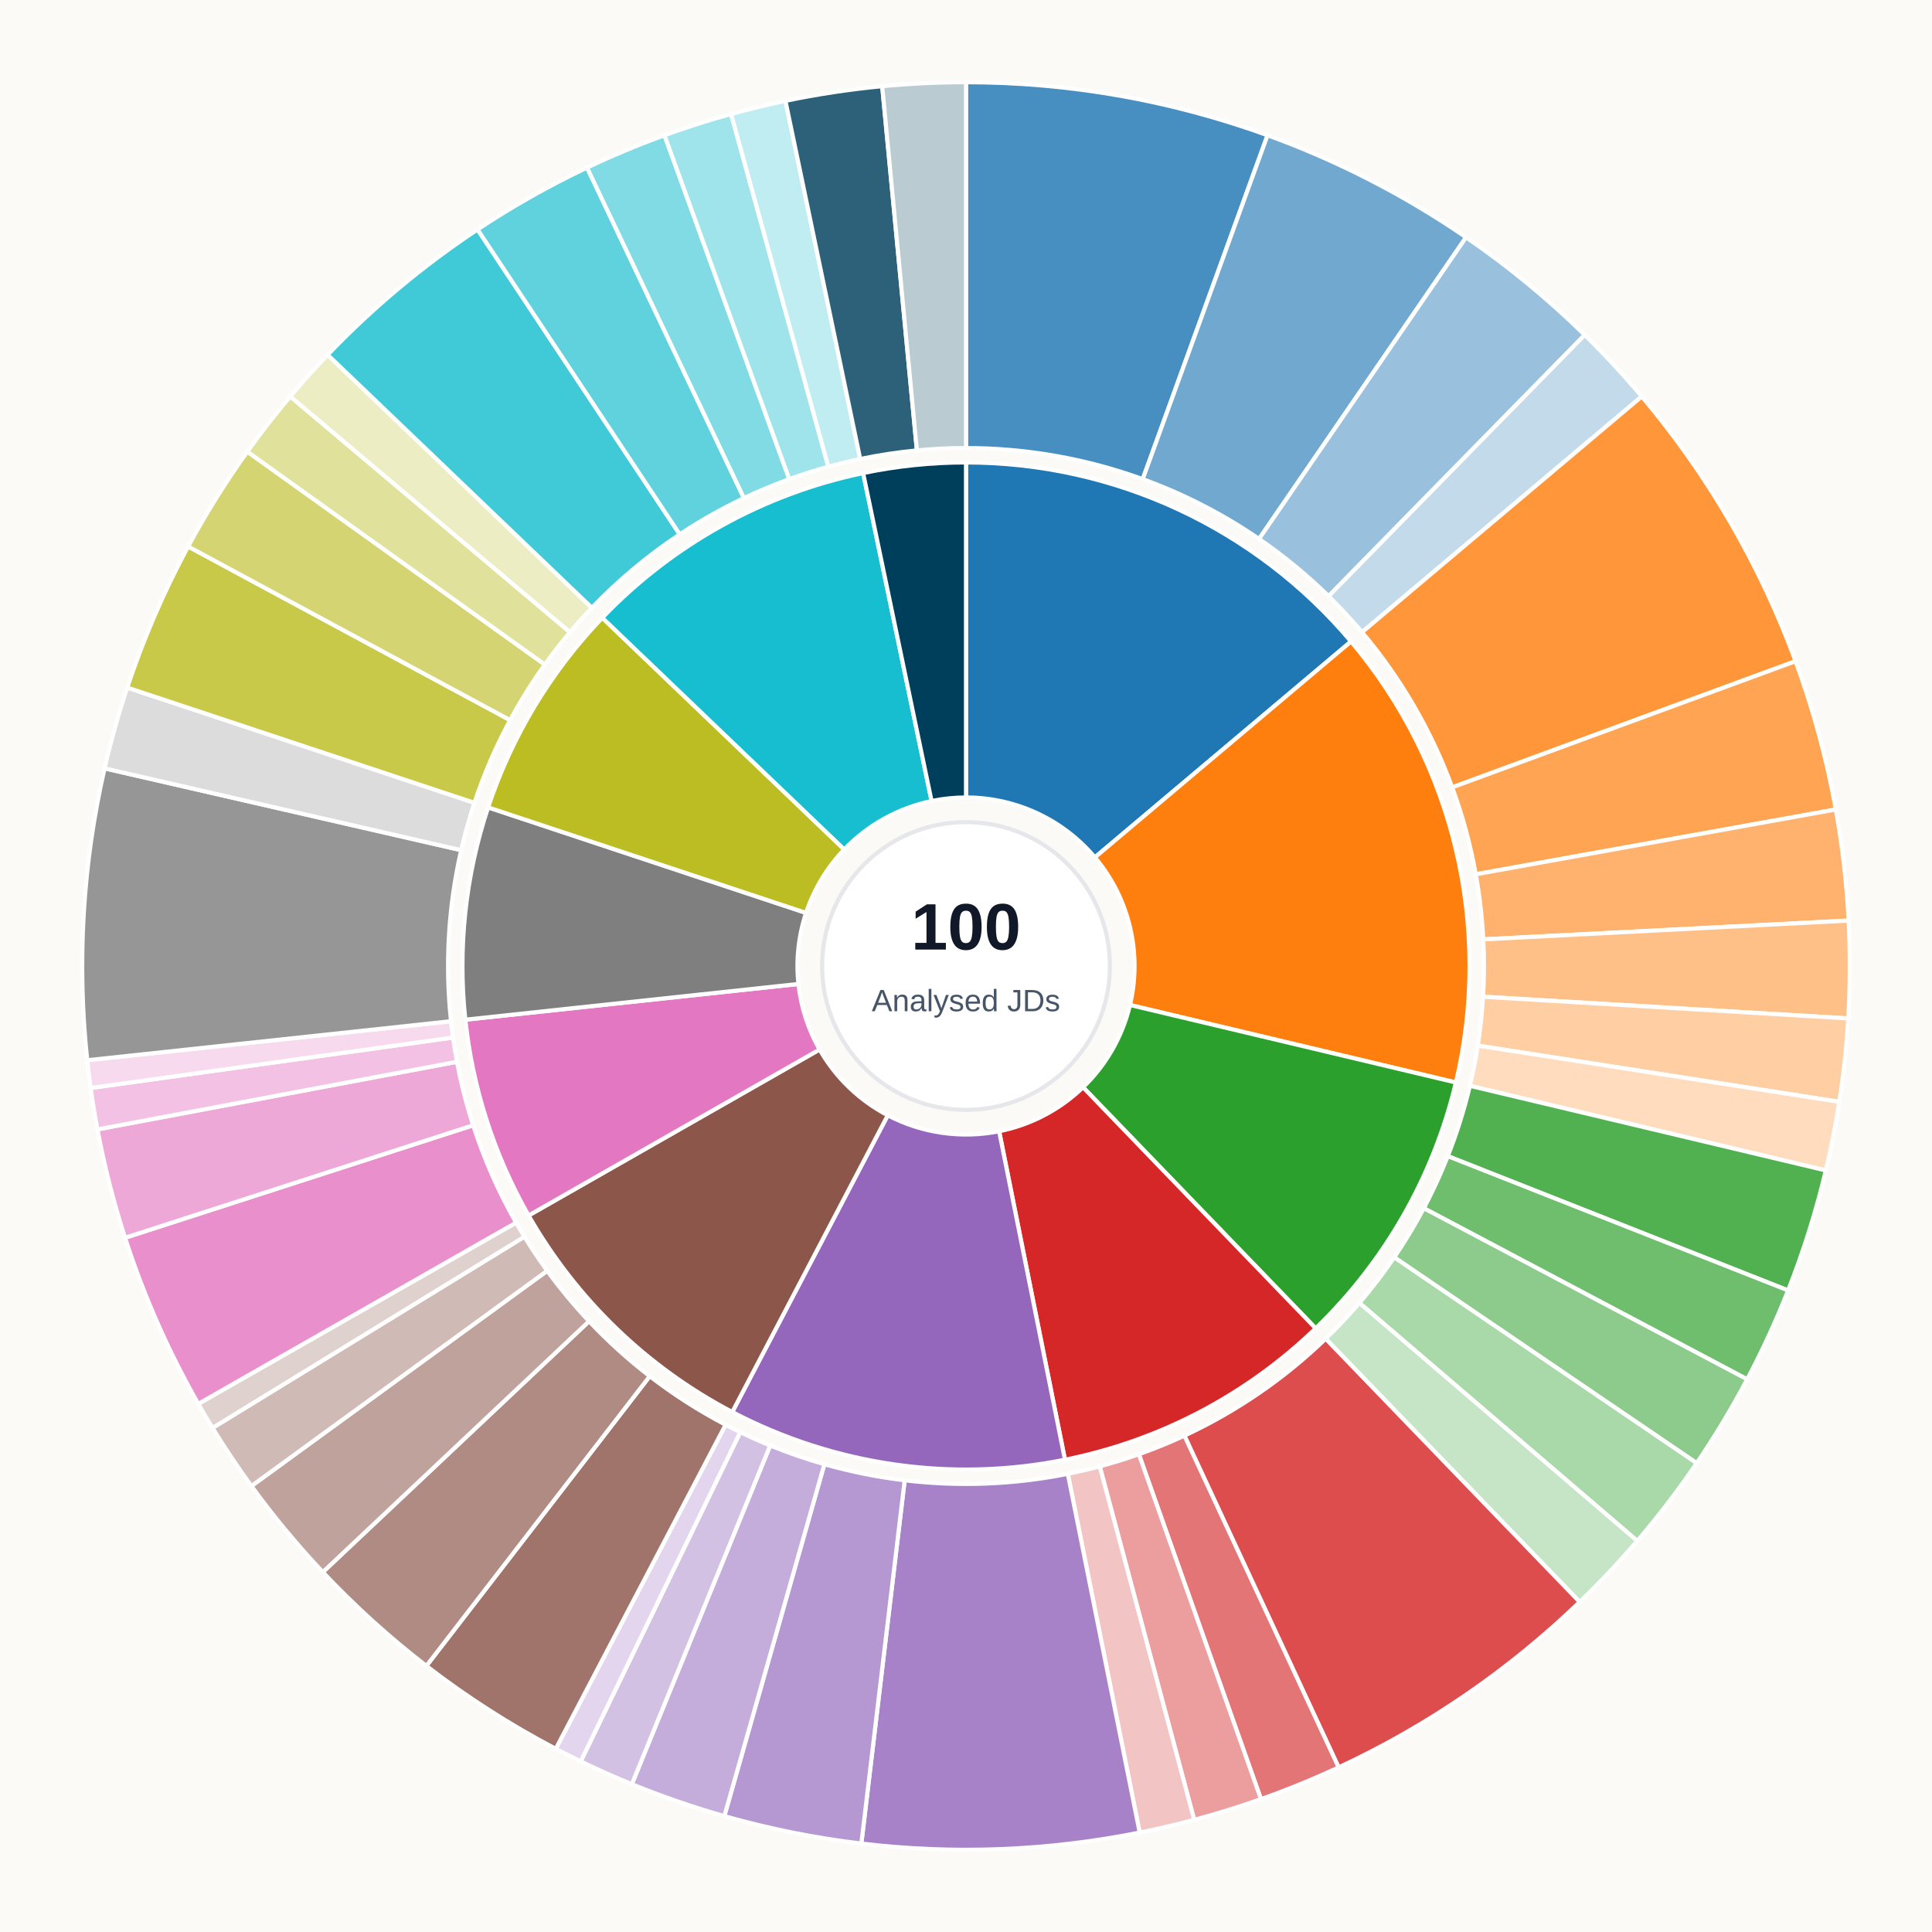
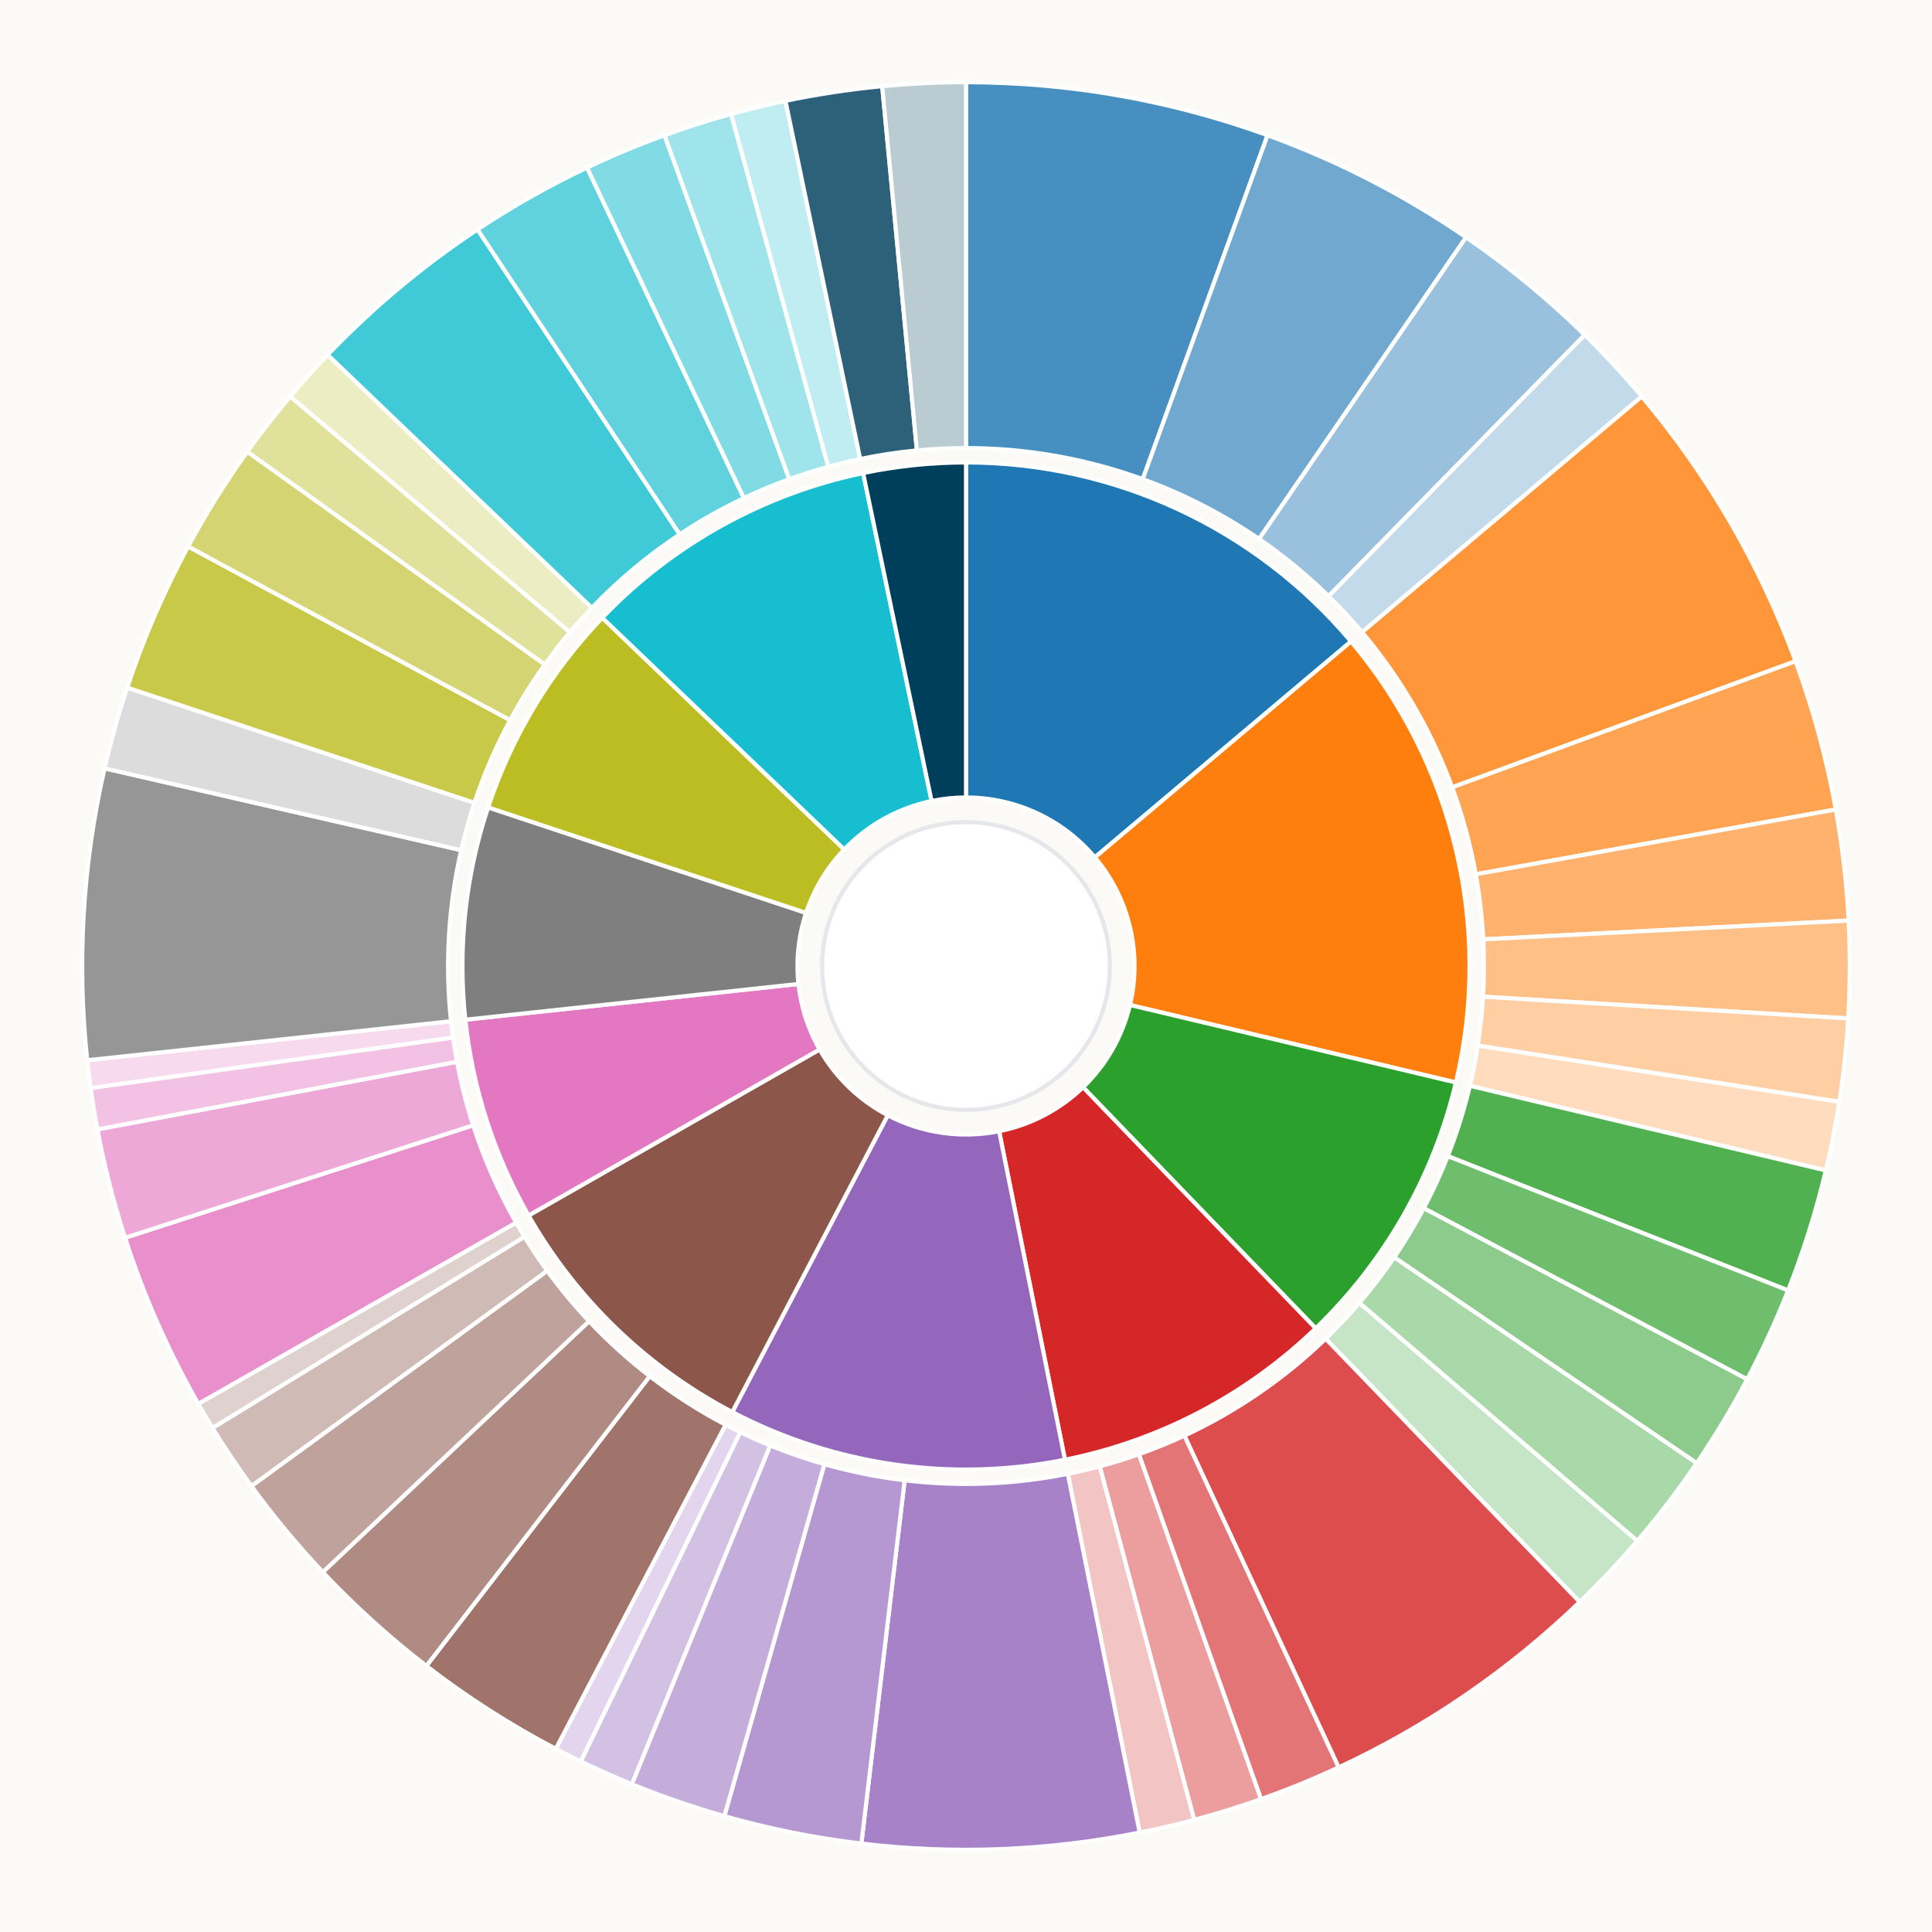
<svg xmlns="http://www.w3.org/2000/svg" width="940" height="940" viewBox="0 0 940 940" role="img" aria-labelledby="title desc">
  <rect width="940" height="940" fill="#fbfaf7" />
  <style>

        text { font-family: Aptos, Calibri, Arial, sans-serif; fill: #111827; pointer-events: none; }
        .segment path { stroke: #ffffff; stroke-width: 2; }
        .segment { transition: transform 180ms ease, opacity 180ms ease, filter 180ms ease; cursor: pointer; outline: none; }
        .segment.is-dimmed { opacity: 0.18; }
        .segment.is-active { filter: drop-shadow(0 12px 18px rgba(15, 23, 42, 0.20)); }
        .segment:focus-visible path { stroke: #111827; stroke-width: 3; }
        
</style>
  <g class="ring">
    <g class="segment segment-heading" tabindex="0" role="button" data-type="heading" data-heading="Learning design &amp; digital learning" data-label="Learning design &amp; digital learning" data-total="55" data-top-subskills="Instructional design (22) || Learning architecture &amp; programme design (16) || Digital learning production (11) || Learning needs analysis (6)" data-color="#1f77b4" data-dx="5.90" data-dy="-12.69">
      <path d="M 470.00 225.00 A 245.00 245.00 0 0 1 657.33 312.10 L 532.70 417.15 A 82.00 82.00 0 0 0 470.00 388.00 Z" fill="#1f77b4" />
    </g>
    <g class="segment segment-subskill" tabindex="0" role="button" data-type="subskill" data-heading="Learning design &amp; digital learning" data-subskill="Instructional design" data-label="Instructional design" data-jds="22" data-pct="22%" data-weight="34.5" data-member-phrases="instructional design | learning principles | design expertise | design process | learning theories" data-dx="3.12" data-dy="-17.73">
      <path d="M 470.00 40.00 A 430.00 430.00 0 0 1 616.71 65.80 L 555.98 233.12 A 252.00 252.00 0 0 0 470.00 218.00 Z" fill="#478fc1" />
    </g>
    <g class="segment segment-subskill" tabindex="0" role="button" data-type="subskill" data-heading="Learning design &amp; digital learning" data-subskill="Learning architecture &amp; programme design" data-label="Learning architecture &amp; programme design" data-jds="16" data-pct="16%" data-weight="21.8" data-member-phrases="learning programmes | learning products | end-to-end learning design | scenario-based learning | learning journeys | programme design" data-dx="8.23" data-dy="-16.01">
      <path d="M 616.71 65.80 A 430.00 430.00 0 0 1 713.30 115.45 L 612.58 262.22 A 252.00 252.00 0 0 0 555.98 233.12 Z" fill="#70a8cf" />
    </g>
    <g class="segment segment-subskill" tabindex="0" role="button" data-type="subskill" data-heading="Learning design &amp; digital learning" data-subskill="Digital learning production" data-label="Digital learning production" data-jds="11" data-pct="11%" data-weight="16.5" data-member-phrases="engaging digital learning experiences | creating digital learning content | elearning development | courseware and media | outcome-driven elearning" data-dx="11.44" data-dy="-13.90">
      <path d="M 713.30 115.45 A 430.00 430.00 0 0 1 771.03 162.95 L 646.42 290.06 A 252.00 252.00 0 0 0 612.58 262.22 Z" fill="#99c1dd" />
    </g>
    <g class="segment segment-subskill" tabindex="0" role="button" data-type="subskill" data-heading="Learning design &amp; digital learning" data-subskill="Learning needs analysis" data-label="Learning needs analysis" data-jds="6" data-pct="6%" data-weight="6.0" data-member-phrases="learning needs analysis | learner-centred design" data-dx="13.20" data-dy="-12.24">
      <path d="M 771.03 162.95 A 430.00 430.00 0 0 1 798.79 192.88 L 662.69 307.59 A 252.00 252.00 0 0 0 646.42 290.06 Z" fill="#c2daea" />
    </g>
    <g class="segment segment-heading" tabindex="0" role="button" data-type="heading" data-heading="Stakeholder management &amp; collaboration" data-label="Stakeholder management &amp; collaboration" data-total="59" data-top-subskills="Stakeholder management (22) || Cross-functional collaboration (11) || SME collaboration (8) || Client relationship management (7) || Performance consulting (6) || Business alignment (5)" data-color="#ff7f0e" data-dx="13.62" data-dy="-3.24">
      <path d="M 657.33 312.10 A 245.00 245.00 0 0 1 708.35 526.68 L 549.78 488.97 A 82.00 82.00 0 0 0 532.70 417.15 Z" fill="#ff7f0e" />
    </g>
    <g class="segment segment-subskill" tabindex="0" role="button" data-type="subskill" data-heading="Stakeholder management &amp; collaboration" data-subskill="Stakeholder management" data-label="Stakeholder management" data-jds="22" data-pct="22%" data-weight="31.5" data-member-phrases="stakeholder management | stakeholder engagement | senior stakeholders | external stakeholders | internal stakeholders | technical stakeholders" data-dx="15.56" data-dy="-9.04">
      <path d="M 798.79 192.88 A 430.00 430.00 0 0 1 873.61 321.69 L 706.54 383.08 A 252.00 252.00 0 0 0 662.69 307.59 Z" fill="#ff9639" />
    </g>
    <g class="segment segment-subskill" tabindex="0" role="button" data-type="subskill" data-heading="Stakeholder management &amp; collaboration" data-subskill="Cross-functional collaboration" data-label="Cross-functional collaboration" data-jds="11" data-pct="11%" data-weight="12.5" data-member-phrases="cross-functional collaboration | SME collaboration" data-dx="17.37" data-dy="-4.72">
      <path d="M 873.61 321.69 A 430.00 430.00 0 0 1 893.20 393.84 L 718.02 425.37 A 252.00 252.00 0 0 0 706.54 383.08 Z" fill="#ffa453" />
    </g>
    <g class="segment segment-subskill" tabindex="0" role="button" data-type="subskill" data-heading="Stakeholder management &amp; collaboration" data-subskill="SME collaboration" data-label="SME collaboration" data-jds="8" data-pct="8%" data-weight="10.0" data-member-phrases="subject matter experts | subject matter expertise" data-dx="17.88" data-dy="-2.06">
      <path d="M 893.20 393.84 A 430.00 430.00 0 0 1 899.43 447.89 L 721.67 457.04 A 252.00 252.00 0 0 0 718.02 425.37 Z" fill="#ffb26e" />
    </g>
    <g class="segment segment-subskill" tabindex="0" role="button" data-type="subskill" data-heading="Stakeholder management &amp; collaboration" data-subskill="Client relationship management" data-label="Client relationship management" data-jds="7" data-pct="7%" data-weight="6.0" data-member-phrases="client engagement | client relationships" data-dx="18.00" data-dy="0.07">
      <path d="M 899.43 447.89 A 430.00 430.00 0 0 1 899.24 495.51 L 721.56 484.95 A 252.00 252.00 0 0 0 721.67 457.04 Z" fill="#ffc088" />
    </g>
    <g class="segment segment-subskill" tabindex="0" role="button" data-type="subskill" data-heading="Stakeholder management &amp; collaboration" data-subskill="Performance consulting" data-label="Performance consulting" data-jds="6" data-pct="6%" data-weight="8.0" data-member-phrases="business needs analysis | business objectives | client challenge translation" data-dx="17.90" data-dy="1.92">
      <path d="M 899.24 495.51 A 430.00 430.00 0 0 1 894.89 536.09 L 719.01 508.73 A 252.00 252.00 0 0 0 721.56 484.95 Z" fill="#ffcea3" />
    </g>
    <g class="segment segment-subskill" tabindex="0" role="button" data-type="subskill" data-heading="Stakeholder management &amp; collaboration" data-subskill="Business alignment" data-label="Business alignment" data-jds="5" data-pct="5%" data-weight="5.5" data-member-phrases="business goals alignment" data-dx="17.66" data-dy="3.47">
      <path d="M 894.89 536.09 A 430.00 430.00 0 0 1 888.34 569.47 L 715.16 528.29 A 252.00 252.00 0 0 0 719.01 508.73 Z" fill="#ffdcbd" />
    </g>
    <g class="segment segment-heading" tabindex="0" role="button" data-type="heading" data-heading="Strategy &amp; capability development" data-label="Strategy &amp; capability development" data-total="36" data-top-subskills="Leadership &amp; talent development (9) || Product strategy &amp; product development (7) || Organisational development &amp; learning culture (7) || Capability development (7) || Learning strategy (6)" data-color="#2ca02c" data-dx="12.16" data-dy="6.94">
      <path d="M 708.35 526.68 A 245.00 245.00 0 0 1 640.13 646.30 L 526.94 529.01 A 82.00 82.00 0 0 0 549.78 488.97 Z" fill="#2ca02c" />
    </g>
    <g class="segment segment-subskill" tabindex="0" role="button" data-type="subskill" data-heading="Strategy &amp; capability development" data-subskill="Leadership &amp; talent development" data-label="Leadership &amp; talent development" data-jds="9" data-pct="9%" data-weight="18.0" data-member-phrases="leadership development | talent development | development programmes | career development" data-dx="17.17" data-dy="5.40">
      <path d="M 888.34 569.47 A 430.00 430.00 0 0 1 869.98 627.85 L 704.41 562.51 A 252.00 252.00 0 0 0 715.16 528.29 Z" fill="#51b151" />
    </g>
    <g class="segment segment-subskill" tabindex="0" role="button" data-type="subskill" data-heading="Strategy &amp; capability development" data-subskill="Product strategy &amp; product development" data-label="Product strategy &amp; product development" data-jds="7" data-pct="7%" data-weight="10.0" data-member-phrases="product development | software development | product strategy | agile/scrum development" data-dx="16.35" data-dy="7.52">
      <path d="M 869.98 627.85 A 430.00 430.00 0 0 1 850.07 671.10 L 692.74 587.86 A 252.00 252.00 0 0 0 704.41 562.51 Z" fill="#6ebe6e" />
    </g>
    <g class="segment segment-subskill" tabindex="0" role="button" data-type="subskill" data-heading="Strategy &amp; capability development" data-subskill="Organisational development &amp; learning culture" data-label="Organisational development &amp; learning culture" data-jds="7" data-pct="7%" data-weight="6.0" data-member-phrases="continuous learning culture | learning culture | organisational development" data-dx="15.42" data-dy="9.29">
      <path d="M 850.07 671.10 A 430.00 430.00 0 0 1 825.51 711.89 L 678.35 611.76 A 252.00 252.00 0 0 0 692.74 587.86 Z" fill="#8ccb8c" />
    </g>
    <g class="segment segment-subskill" tabindex="0" role="button" data-type="subskill" data-heading="Strategy &amp; capability development" data-subskill="Capability development" data-label="Capability development" data-jds="7" data-pct="7%" data-weight="5.0" data-member-phrases="capability building | capability development" data-dx="14.30" data-dy="10.93">
      <path d="M 825.51 711.89 A 430.00 430.00 0 0 1 796.59 749.72 L 661.40 633.93 A 252.00 252.00 0 0 0 678.35 611.76 Z" fill="#a9d8a9" />
    </g>
    <g class="segment segment-subskill" tabindex="0" role="button" data-type="subskill" data-heading="Strategy &amp; capability development" data-subskill="Learning strategy" data-label="Learning strategy" data-jds="6" data-pct="6%" data-weight="6.0" data-member-phrases="learning strategy | strategic goals | strategic mindset" data-dx="13.10" data-dy="12.34">
      <path d="M 796.59 749.72 A 430.00 430.00 0 0 1 768.59 779.42 L 644.99 651.34 A 252.00 252.00 0 0 0 661.40 633.93 Z" fill="#c6e5c6" />
    </g>
    <g class="segment segment-heading" tabindex="0" role="button" data-type="heading" data-heading="Learning platforms &amp; learning tech" data-label="Learning platforms &amp; learning tech" data-total="36" data-top-subskills="Learning platform ecosystem (21) || Emerging learning technology (6) || Standards &amp; interoperability (5) || LMS / LXP administration (4)" data-color="#d62728" data-dx="6.50" data-dy="12.40">
      <path d="M 640.13 646.30 A 245.00 245.00 0 0 1 518.15 710.22 L 486.12 550.40 A 82.00 82.00 0 0 0 526.94 529.01 Z" fill="#d62728" />
    </g>
    <g class="segment segment-subskill" tabindex="0" role="button" data-type="subskill" data-heading="Learning platforms &amp; learning tech" data-subskill="Learning platform ecosystem" data-label="Learning platform ecosystem" data-jds="21" data-pct="21%" data-weight="29.2" data-member-phrases="LMS platforms | learning platforms | learning systems | LMS/LXP ecosystem | platform operations | learning management systems" data-dx="10.18" data-dy="14.84">
      <path d="M 768.59 779.42 A 430.00 430.00 0 0 1 651.30 859.91 L 576.25 698.51 A 252.00 252.00 0 0 0 644.99 651.34 Z" fill="#dd4d4e" />
    </g>
    <g class="segment segment-subskill" tabindex="0" role="button" data-type="subskill" data-heading="Learning platforms &amp; learning tech" data-subskill="Emerging learning technology" data-label="Emerging learning technology" data-jds="6" data-pct="6%" data-weight="9.0" data-member-phrases="emerging technologies | new technologies | technology stacks" data-dx="6.81" data-dy="16.66">
      <path d="M 651.30 859.91 A 430.00 430.00 0 0 1 613.51 875.35 L 554.10 707.55 A 252.00 252.00 0 0 0 576.25 698.51 Z" fill="#e47576" />
    </g>
    <g class="segment segment-subskill" tabindex="0" role="button" data-type="subskill" data-heading="Learning platforms &amp; learning tech" data-subskill="Standards &amp; interoperability" data-label="Standards &amp; interoperability" data-jds="5" data-pct="5%" data-weight="8.0" data-member-phrases="SCORM/xAPI" data-dx="5.33" data-dy="17.19">
      <path d="M 613.51 875.35 A 430.00 430.00 0 0 1 581.02 885.42 L 535.06 713.46 A 252.00 252.00 0 0 0 554.10 707.55 Z" fill="#ec9d9d" />
    </g>
    <g class="segment segment-subskill" tabindex="0" role="button" data-type="subskill" data-heading="Learning platforms &amp; learning tech" data-subskill="LMS / LXP administration" data-label="LMS / LXP administration" data-jds="4" data-pct="4%" data-weight="9.0" data-member-phrases="LMS administration | Moodle-based LMS | Totara administration" data-dx="4.09" data-dy="17.53">
      <path d="M 581.02 885.42 A 430.00 430.00 0 0 1 554.51 891.61 L 519.53 717.08 A 252.00 252.00 0 0 0 535.06 713.46 Z" fill="#f3c4c4" />
    </g>
    <g class="segment segment-heading" tabindex="0" role="button" data-type="heading" data-heading="Project delivery &amp; prioritisation" data-label="Project delivery &amp; prioritisation" data-total="43" data-top-subskills="Multi-project management &amp; prioritisation (20) || Project management (10) || Deadline &amp; time management (7) || Change management (4) || Delivery coordination (2)" data-color="#9467bd" data-dx="-1.99" data-dy="13.86">
      <path d="M 518.15 710.22 A 245.00 245.00 0 0 1 356.27 687.01 L 431.94 542.63 A 82.00 82.00 0 0 0 486.12 550.40 Z" fill="#9467bd" />
    </g>
    <g class="segment segment-subskill" tabindex="0" role="button" data-type="subskill" data-heading="Project delivery &amp; prioritisation" data-subskill="Multi-project management &amp; prioritisation" data-label="Multi-project management &amp; prioritisation" data-jds="20" data-pct="20%" data-weight="18.0" data-member-phrases="multiple project management" data-dx="0.71" data-dy="17.99">
      <path d="M 554.51 891.61 A 430.00 430.00 0 0 1 419.08 896.97 L 440.16 720.23 A 252.00 252.00 0 0 0 519.53 717.08 Z" fill="#a782c8" />
    </g>
    <g class="segment segment-subskill" tabindex="0" role="button" data-type="subskill" data-heading="Project delivery &amp; prioritisation" data-subskill="Project management" data-label="Project management" data-jds="10" data-pct="10%" data-weight="12.0" data-member-phrases="project management" data-dx="-3.54" data-dy="17.65">
      <path d="M 419.08 896.97 A 430.00 430.00 0 0 1 352.42 883.61 L 401.09 712.40 A 252.00 252.00 0 0 0 440.16 720.23 Z" fill="#b597d1" />
    </g>
    <g class="segment segment-subskill" tabindex="0" role="button" data-type="subskill" data-heading="Project delivery &amp; prioritisation" data-subskill="Deadline &amp; time management" data-label="Deadline &amp; time management" data-jds="7" data-pct="7%" data-weight="12.0" data-member-phrases="deadline management | time management" data-dx="-5.87" data-dy="17.01">
      <path d="M 352.42 883.61 A 430.00 430.00 0 0 1 307.41 868.08 L 374.72 703.29 A 252.00 252.00 0 0 0 401.09 712.40 Z" fill="#c4acdb" />
    </g>
    <g class="segment segment-subskill" tabindex="0" role="button" data-type="subskill" data-heading="Project delivery &amp; prioritisation" data-subskill="Change management" data-label="Change management" data-jds="4" data-pct="4%" data-weight="2.0" data-member-phrases="change management" data-dx="-7.33" data-dy="16.44">
      <path d="M 307.41 868.08 A 430.00 430.00 0 0 1 282.55 856.99 L 360.15 696.80 A 252.00 252.00 0 0 0 374.72 703.29 Z" fill="#d3c1e4" />
    </g>
    <g class="segment segment-subskill" tabindex="0" role="button" data-type="subskill" data-heading="Project delivery &amp; prioritisation" data-subskill="Delivery coordination" data-label="Delivery coordination" data-jds="2" data-pct="2%" data-weight="2.0" data-member-phrases="content delivery coordination" data-dx="-8.10" data-dy="16.07">
      <path d="M 282.55 856.99 A 430.00 430.00 0 0 1 270.40 850.87 L 353.03 693.21 A 252.00 252.00 0 0 0 360.15 696.80 Z" fill="#e2d5ed" />
    </g>
    <g class="segment segment-heading" tabindex="0" role="button" data-type="heading" data-heading="Quality, standards &amp; continuous improvement" data-label="Quality, standards &amp; continuous improvement" data-total="36" data-top-subskills="Attention to detail (11) || Quality assurance &amp; standards (10) || Continuous improvement (8) || Quality delivery (5) || Risk management (2)" data-color="#8c564b" data-dx="-9.72" data-dy="10.07">
      <path d="M 356.27 687.01 A 245.00 245.00 0 0 1 257.18 591.38 L 398.77 510.62 A 82.00 82.00 0 0 0 431.94 542.63 Z" fill="#8c564b" />
    </g>
    <g class="segment segment-subskill" tabindex="0" role="button" data-type="subskill" data-heading="Quality, standards &amp; continuous improvement" data-subskill="Attention to detail" data-label="Attention to detail" data-jds="11" data-pct="11%" data-weight="14.0" data-member-phrases="attention to detail" data-dx="-9.71" data-dy="15.16">
      <path d="M 270.40 850.87 A 430.00 430.00 0 0 1 207.45 810.54 L 316.13 669.57 A 252.00 252.00 0 0 0 353.03 693.21 Z" fill="#a0746b" />
    </g>
    <g class="segment segment-subskill" tabindex="0" role="button" data-type="subskill" data-heading="Quality, standards &amp; continuous improvement" data-subskill="Quality assurance &amp; standards" data-label="Quality assurance &amp; standards" data-jds="10" data-pct="10%" data-weight="13.5" data-member-phrases="quality assurance | quality standards | industry standards | accessibility standards" data-dx="-12.08" data-dy="13.34">
      <path d="M 207.45 810.54 A 430.00 430.00 0 0 1 157.06 764.90 L 286.60 642.83 A 252.00 252.00 0 0 0 316.13 669.57 Z" fill="#b08b84" />
    </g>
    <g class="segment segment-subskill" tabindex="0" role="button" data-type="subskill" data-heading="Quality, standards &amp; continuous improvement" data-subskill="Continuous improvement" data-label="Continuous improvement" data-jds="8" data-pct="8%" data-weight="12.0" data-member-phrases="continuous improvement | process improvements" data-dx="-13.85" data-dy="11.49">
      <path d="M 157.06 764.90 A 430.00 430.00 0 0 1 122.32 723.02 L 266.24 618.28 A 252.00 252.00 0 0 0 286.60 642.83 Z" fill="#c0a29c" />
    </g>
    <g class="segment segment-subskill" tabindex="0" role="button" data-type="subskill" data-heading="Quality, standards &amp; continuous improvement" data-subskill="Quality delivery" data-label="Quality delivery" data-jds="5" data-pct="5%" data-weight="7.0" data-member-phrases="high-quality work | high-quality educational outputs" data-dx="-14.96" data-dy="10.01">
      <path d="M 122.32 723.02 A 430.00 430.00 0 0 1 103.41 694.75 L 255.16 601.71 A 252.00 252.00 0 0 0 266.24 618.28 Z" fill="#d0bab5" />
    </g>
    <g class="segment segment-subskill" tabindex="0" role="button" data-type="subskill" data-heading="Quality, standards &amp; continuous improvement" data-subskill="Risk management" data-label="Risk management" data-jds="2" data-pct="2%" data-weight="4.0" data-member-phrases="risk management" data-dx="-15.49" data-dy="9.16">
      <path d="M 103.41 694.75 A 430.00 430.00 0 0 1 96.48 683.03 L 251.10 594.85 A 252.00 252.00 0 0 0 255.16 601.71 Z" fill="#dfd1ce" />
    </g>
    <g class="segment segment-heading" tabindex="0" role="button" data-type="heading" data-heading="Coaching, facilitation &amp; training delivery" data-label="Coaching, facilitation &amp; training delivery" data-total="26" data-top-subskills="Training delivery (13) || Coaching &amp; mentoring (8) || Training content (3) || Facilitation (2)" data-color="#e377c2" data-dx="-13.32" data-dy="4.31">
      <path d="M 257.18 591.38 A 245.00 245.00 0 0 1 226.40 496.12 L 388.47 478.74 A 82.00 82.00 0 0 0 398.77 510.62 Z" fill="#e377c2" />
    </g>
    <g class="segment segment-subskill" tabindex="0" role="button" data-type="subskill" data-heading="Coaching, facilitation &amp; training delivery" data-subskill="Training delivery" data-label="Training delivery" data-jds="13" data-pct="13%" data-weight="11.8" data-member-phrases="compliance training | effective training delivery | software training | training consulting | sales training | technical training" data-dx="-16.47" data-dy="7.26">
      <path d="M 96.48 683.03 A 430.00 430.00 0 0 1 60.84 602.23 L 230.21 547.49 A 252.00 252.00 0 0 0 251.10 594.85 Z" fill="#e88fcc" />
    </g>
    <g class="segment segment-subskill" tabindex="0" role="button" data-type="subskill" data-heading="Coaching, facilitation &amp; training delivery" data-subskill="Coaching &amp; mentoring" data-label="Coaching &amp; mentoring" data-jds="8" data-pct="8%" data-weight="12.5" data-member-phrases="coaching | mentoring" data-dx="-17.44" data-dy="4.44">
      <path d="M 60.84 602.23 A 430.00 430.00 0 0 1 47.41 549.50 L 222.34 516.59 A 252.00 252.00 0 0 0 230.21 547.49 Z" fill="#eda8d8" />
    </g>
    <g class="segment segment-subskill" tabindex="0" role="button" data-type="subskill" data-heading="Coaching, facilitation &amp; training delivery" data-subskill="Training content" data-label="Training content" data-jds="3" data-pct="3%" data-weight="4.0" data-member-phrases="training content" data-dx="-17.76" data-dy="2.91">
      <path d="M 47.41 549.50 A 430.00 430.00 0 0 1 44.12 529.36 L 220.41 504.79 A 252.00 252.00 0 0 0 222.34 516.59 Z" fill="#f2c1e3" />
    </g>
    <g class="segment segment-subskill" tabindex="0" role="button" data-type="subskill" data-heading="Coaching, facilitation &amp; training delivery" data-subskill="Facilitation" data-label="Facilitation" data-jds="2" data-pct="2%" data-weight="6.0" data-member-phrases="facilitation skills | structured problem-solving facilitation" data-dx="-17.86" data-dy="2.20">
      <path d="M 44.12 529.36 A 430.00 430.00 0 0 1 42.45 515.85 L 219.44 496.87 A 252.00 252.00 0 0 0 220.41 504.79 Z" fill="#f7daee" />
    </g>
    <g class="segment segment-heading" tabindex="0" role="button" data-type="heading" data-heading="Communication" data-label="Communication" data-total="27" data-top-subskills="Core communication (21) || Writing &amp; verbal communication (6)" data-color="#7f7f7f" data-dx="-13.92" data-dy="-1.49">
      <path d="M 226.40 496.12 A 245.00 245.00 0 0 1 237.48 392.82 L 392.18 444.17 A 82.00 82.00 0 0 0 388.47 478.74 Z" fill="#7f7f7f" />
    </g>
    <g class="segment segment-subskill" tabindex="0" role="button" data-type="subskill" data-heading="Communication" data-subskill="Core communication" data-label="Core communication" data-jds="21" data-pct="21%" data-weight="23.5" data-member-phrases="communication" data-dx="-17.97" data-dy="-1.07">
      <path d="M 42.45 515.85 A 430.00 430.00 0 0 1 50.89 373.84 L 224.38 413.65 A 252.00 252.00 0 0 0 219.44 496.87 Z" fill="#969696" />
    </g>
    <g class="segment segment-subskill" tabindex="0" role="button" data-type="subskill" data-heading="Communication" data-subskill="Writing &amp; verbal communication" data-label="Writing &amp; verbal communication" data-jds="6" data-pct="6%" data-weight="9.5" data-member-phrases="writing | written and verbal communication" data-dx="-17.33" data-dy="-4.85">
      <path d="M 50.89 373.84 A 430.00 430.00 0 0 1 61.90 334.54 L 230.83 390.61 A 252.00 252.00 0 0 0 224.38 413.65 Z" fill="#dcdcdc" />
    </g>
    <g class="segment segment-heading" tabindex="0" role="button" data-type="heading" data-heading="Analytics &amp; problem solving" data-label="Analytics &amp; problem solving" data-total="28" data-top-subskills="Problem solving (11) || Data-driven decision making (8) || Learning analytics (5) || Insight &amp; skills analysis (4)" data-color="#bcbd22" data-dx="-11.99" data-dy="-7.22">
      <path d="M 237.48 392.82 A 245.00 245.00 0 0 1 293.03 300.57 L 410.77 413.29 A 82.00 82.00 0 0 0 392.18 444.17 Z" fill="#bcbd22" />
    </g>
    <g class="segment segment-subskill" tabindex="0" role="button" data-type="subskill" data-heading="Analytics &amp; problem solving" data-subskill="Problem solving" data-label="Problem solving" data-jds="11" data-pct="11%" data-weight="16.0" data-member-phrases="problem solving | solving problems" data-dx="-16.53" data-dy="-7.13">
      <path d="M 61.90 334.54 A 430.00 430.00 0 0 1 91.53 265.89 L 248.20 350.38 A 252.00 252.00 0 0 0 230.83 390.61 Z" fill="#c8c849" />
    </g>
    <g class="segment segment-subskill" tabindex="0" role="button" data-type="subskill" data-heading="Analytics &amp; problem solving" data-subskill="Data-driven decision making" data-label="Data-driven decision making" data-jds="8" data-pct="8%" data-weight="8.5" data-member-phrases="data-driven decision making" data-dx="-15.27" data-dy="-9.53">
      <path d="M 91.53 265.89 A 430.00 430.00 0 0 1 120.33 219.74 L 265.08 323.33 A 252.00 252.00 0 0 0 248.20 350.38 Z" fill="#d4d472" />
    </g>
    <g class="segment segment-subskill" tabindex="0" role="button" data-type="subskill" data-heading="Analytics &amp; problem solving" data-subskill="Learning analytics" data-label="Learning analytics" data-jds="5" data-pct="5%" data-weight="2.5" data-member-phrases="learning analytics" data-dx="-14.21" data-dy="-11.05">
      <path d="M 120.33 219.74 A 430.00 430.00 0 0 1 141.21 192.88 L 277.31 307.59 A 252.00 252.00 0 0 0 265.08 323.33 Z" fill="#e0e19a" />
    </g>
    <g class="segment segment-subskill" tabindex="0" role="button" data-type="subskill" data-heading="Analytics &amp; problem solving" data-subskill="Insight &amp; skills analysis" data-label="Insight &amp; skills analysis" data-jds="4" data-pct="4%" data-weight="4.5" data-member-phrases="market insight | skills-gap analysis" data-dx="-13.39" data-dy="-12.03">
      <path d="M 141.21 192.88 A 430.00 430.00 0 0 1 159.40 172.63 L 287.97 295.73 A 252.00 252.00 0 0 0 277.31 307.59 Z" fill="#ecedc3" />
    </g>
    <g class="segment segment-heading" tabindex="0" role="button" data-type="heading" data-heading="Authoring tools &amp; multimedia production" data-label="Authoring tools &amp; multimedia production" data-total="38" data-top-subskills="Authoring tools (14) || Articulate toolchain (9) || Adobe &amp; creative tools (6) || Graphic &amp; visual design (5) || Multimedia &amp; video production (4)" data-color="#17becf" data-dx="-6.79" data-dy="-12.24">
      <path d="M 293.03 300.57 A 245.00 245.00 0 0 1 419.95 230.17 L 453.25 389.73 A 82.00 82.00 0 0 0 410.77 413.29 Z" fill="#17becf" />
    </g>
    <g class="segment segment-subskill" tabindex="0" role="button" data-type="subskill" data-heading="Authoring tools &amp; multimedia production" data-subskill="Authoring tools" data-label="Authoring tools" data-jds="14" data-pct="14%" data-weight="16.5" data-member-phrases="authoring tools | content authoring" data-dx="-11.55" data-dy="-13.81">
      <path d="M 159.40 172.63 A 430.00 430.00 0 0 1 232.34 111.64 L 330.72 259.99 A 252.00 252.00 0 0 0 287.97 295.73 Z" fill="#40c9d7" />
    </g>
    <g class="segment segment-subskill" tabindex="0" role="button" data-type="subskill" data-heading="Authoring tools &amp; multimedia production" data-subskill="Articulate toolchain" data-label="Articulate toolchain" data-jds="9" data-pct="9%" data-weight="8.5" data-member-phrases="Articulate Storyline | Articulate 360 | Articulate Rise" data-dx="-8.86" data-dy="-15.67">
      <path d="M 232.34 111.64 A 430.00 430.00 0 0 1 285.62 81.54 L 361.95 242.34 A 252.00 252.00 0 0 0 330.72 259.99 Z" fill="#60d2de" />
    </g>
    <g class="segment segment-subskill" tabindex="0" role="button" data-type="subskill" data-heading="Authoring tools &amp; multimedia production" data-subskill="Adobe &amp; creative tools" data-label="Adobe &amp; creative tools" data-jds="6" data-pct="6%" data-weight="4.5" data-member-phrases="Adobe Creative Cloud/Suite" data-dx="-6.94" data-dy="-16.61">
      <path d="M 285.62 81.54 A 430.00 430.00 0 0 1 323.29 65.80 L 384.02 233.12 A 252.00 252.00 0 0 0 361.95 242.34 Z" fill="#80dbe4" />
    </g>
    <g class="segment segment-subskill" tabindex="0" role="button" data-type="subskill" data-heading="Authoring tools &amp; multimedia production" data-subskill="Graphic &amp; visual design" data-label="Graphic &amp; visual design" data-jds="5" data-pct="5%" data-weight="6.0" data-member-phrases="graphic design | creative design" data-dx="-5.47" data-dy="-17.15">
      <path d="M 323.29 65.80 A 430.00 430.00 0 0 1 355.70 55.47 L 403.01 227.07 A 252.00 252.00 0 0 0 384.02 233.12 Z" fill="#a0e4eb" />
    </g>
    <g class="segment segment-subskill" tabindex="0" role="button" data-type="subskill" data-heading="Authoring tools &amp; multimedia production" data-subskill="Multimedia &amp; video production" data-label="Multimedia &amp; video production" data-jds="4" data-pct="4%" data-weight="4.0" data-member-phrases="multimedia production | video editing" data-dx="-4.23" data-dy="-17.50">
      <path d="M 355.70 55.47 A 430.00 430.00 0 0 1 382.15 49.07 L 418.52 223.32 A 252.00 252.00 0 0 0 403.01 227.07 Z" fill="#c0edf2" />
    </g>
    <g class="segment segment-heading" tabindex="0" role="button" data-type="heading" data-heading="AI capability" data-label="AI capability" data-total="13" data-top-subskills="Applied AI in workflow (7) || AI tools literacy (6)" data-color="#003f5c" data-dx="-1.44" data-dy="-13.93">
      <path d="M 419.95 230.17 A 245.00 245.00 0 0 1 470.00 225.00 L 470.00 388.00 A 82.00 82.00 0 0 0 453.25 389.73 Z" fill="#003f5c" />
    </g>
    <g class="segment segment-subskill" tabindex="0" role="button" data-type="subskill" data-heading="AI capability" data-subskill="Applied AI in workflow" data-label="Applied AI in workflow" data-jds="7" data-pct="7%" data-weight="13.0" data-member-phrases="AI application in L&amp;D | AI-enabled solutions | agentic AI | AI-driven tools" data-dx="-2.70" data-dy="-17.80">
      <path d="M 382.15 49.07 A 430.00 430.00 0 0 1 429.23 41.94 L 446.11 219.14 A 252.00 252.00 0 0 0 418.52 223.32 Z" fill="#2d6179" />
    </g>
    <g class="segment segment-subskill" tabindex="0" role="button" data-type="subskill" data-heading="AI capability" data-subskill="AI tools literacy" data-label="AI tools literacy" data-jds="6" data-pct="6%" data-weight="8.0" data-member-phrases="AI tools literacy" data-dx="-0.85" data-dy="-17.98">
      <path d="M 429.23 41.94 A 430.00 430.00 0 0 1 470.00 40.00 L 470.00 218.00 A 252.00 252.00 0 0 0 446.11 219.14 Z" fill="#bacbd2" />
    </g>
  </g>
  <circle cx="470" cy="470" r="70" fill="#ffffff" stroke="#e5e7eb" stroke-width="2" />
-   <text x="470" y="462" text-anchor="middle" style="font-size:32px;font-weight:700;">100</text>
-   <text x="470" y="492" text-anchor="middle" style="font-size:15px;fill:#475569;">Analysed JDs</text>
</svg>
